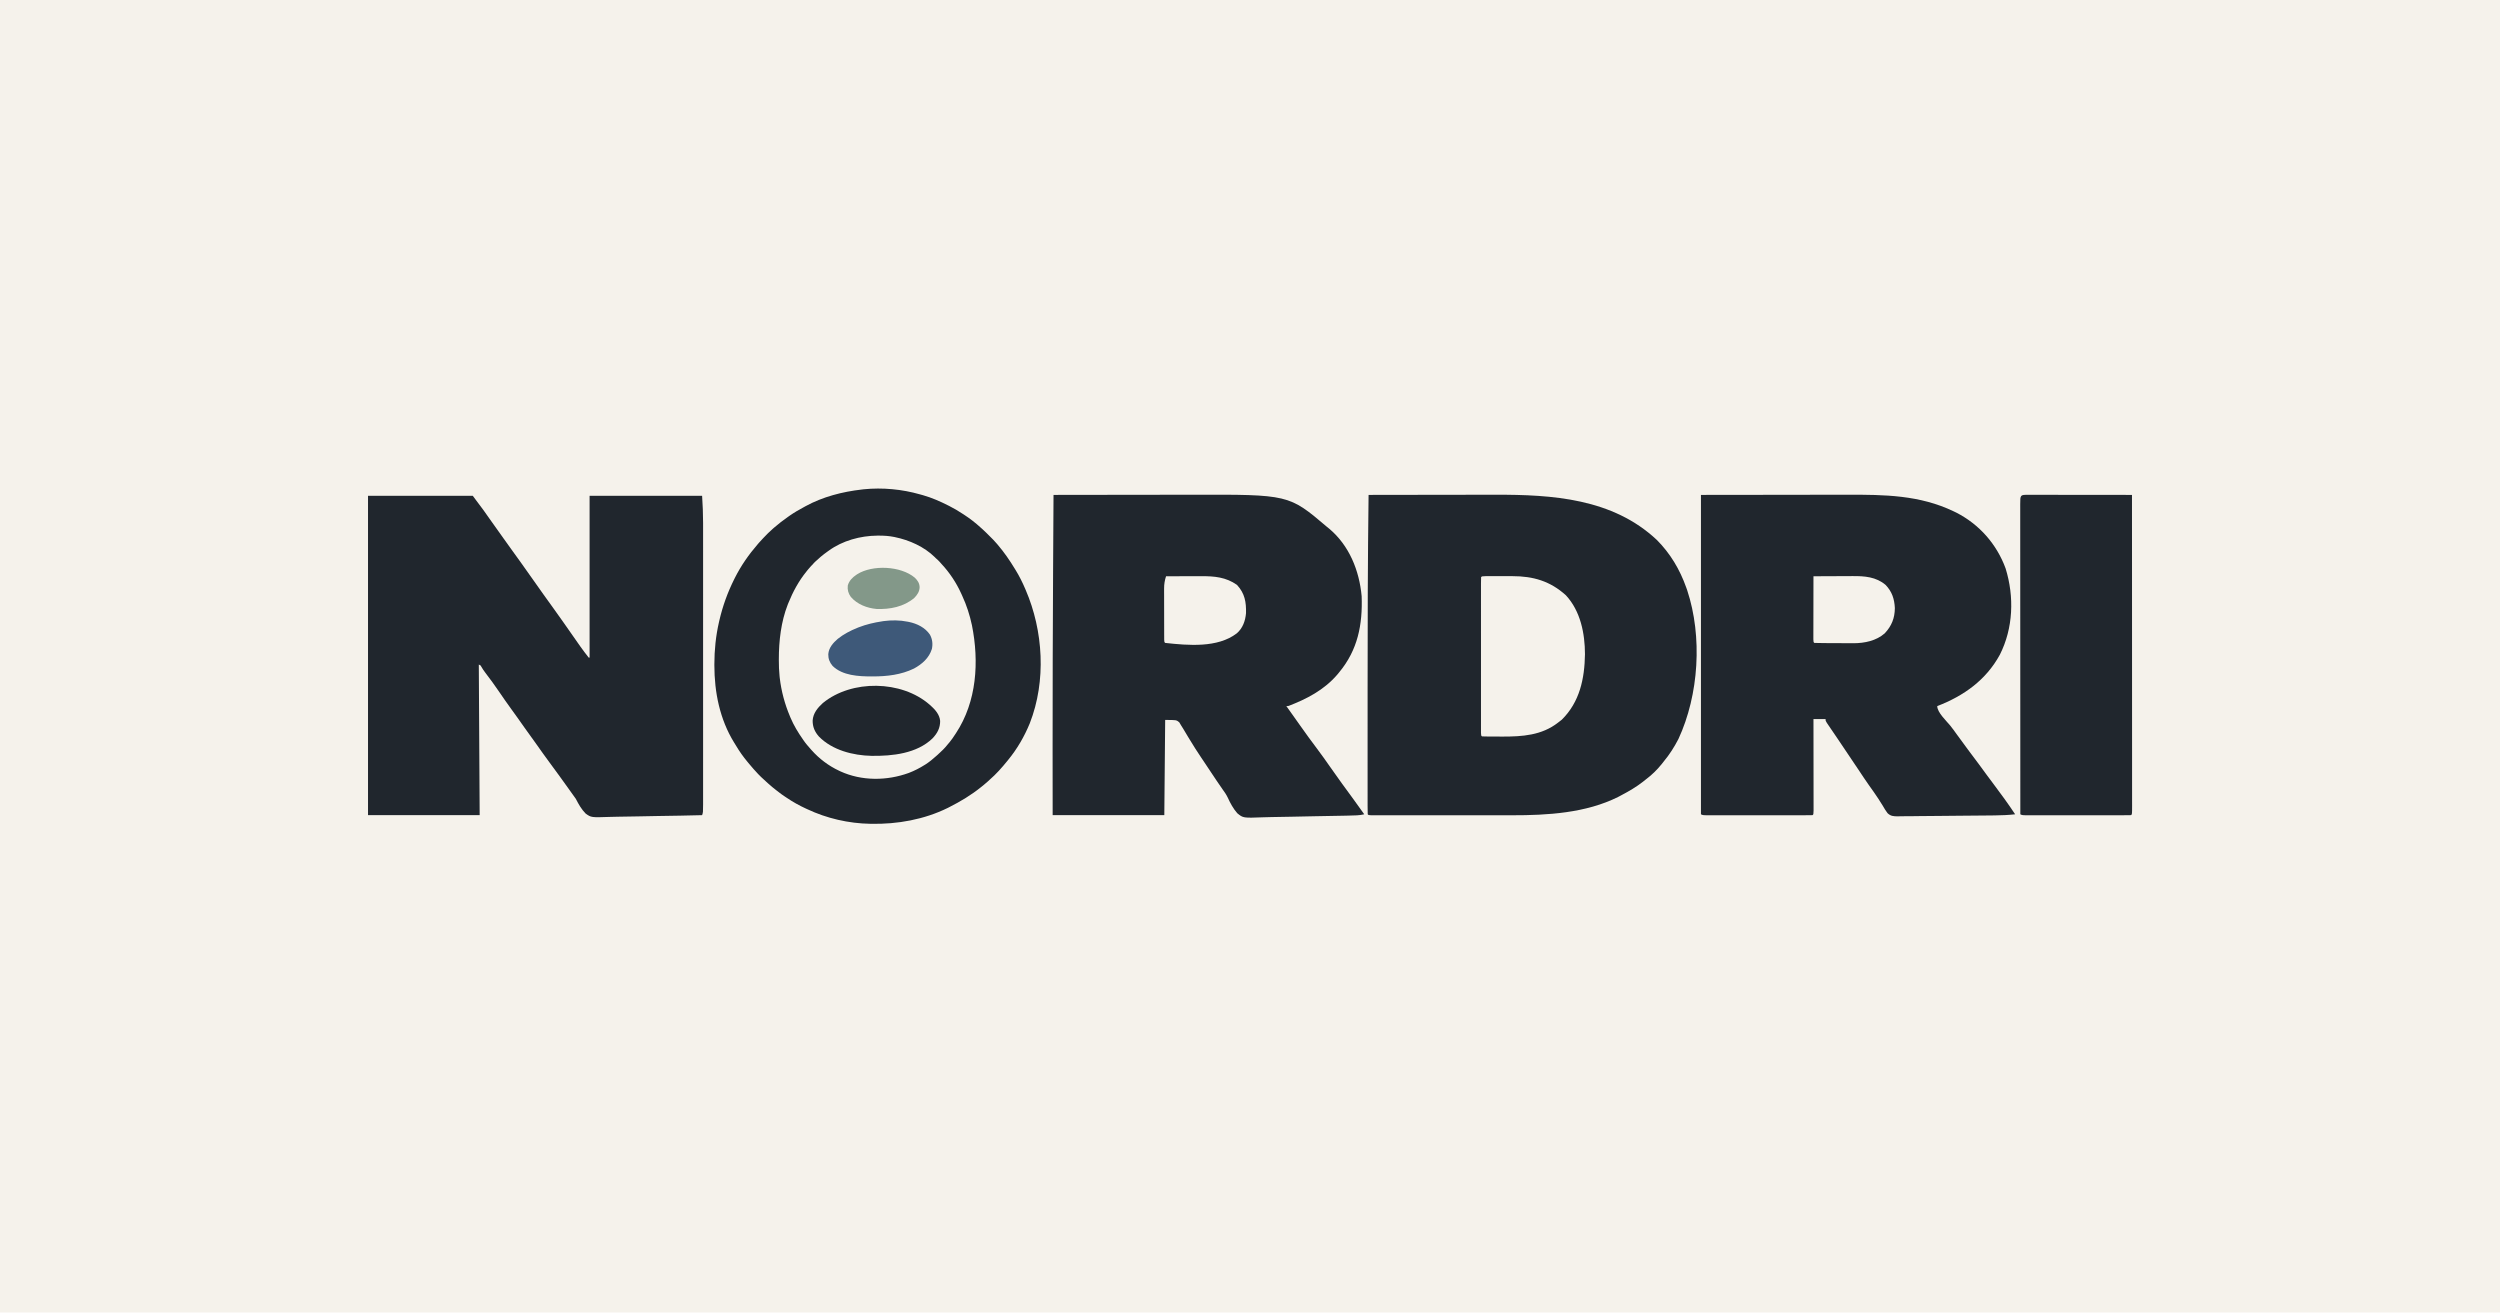
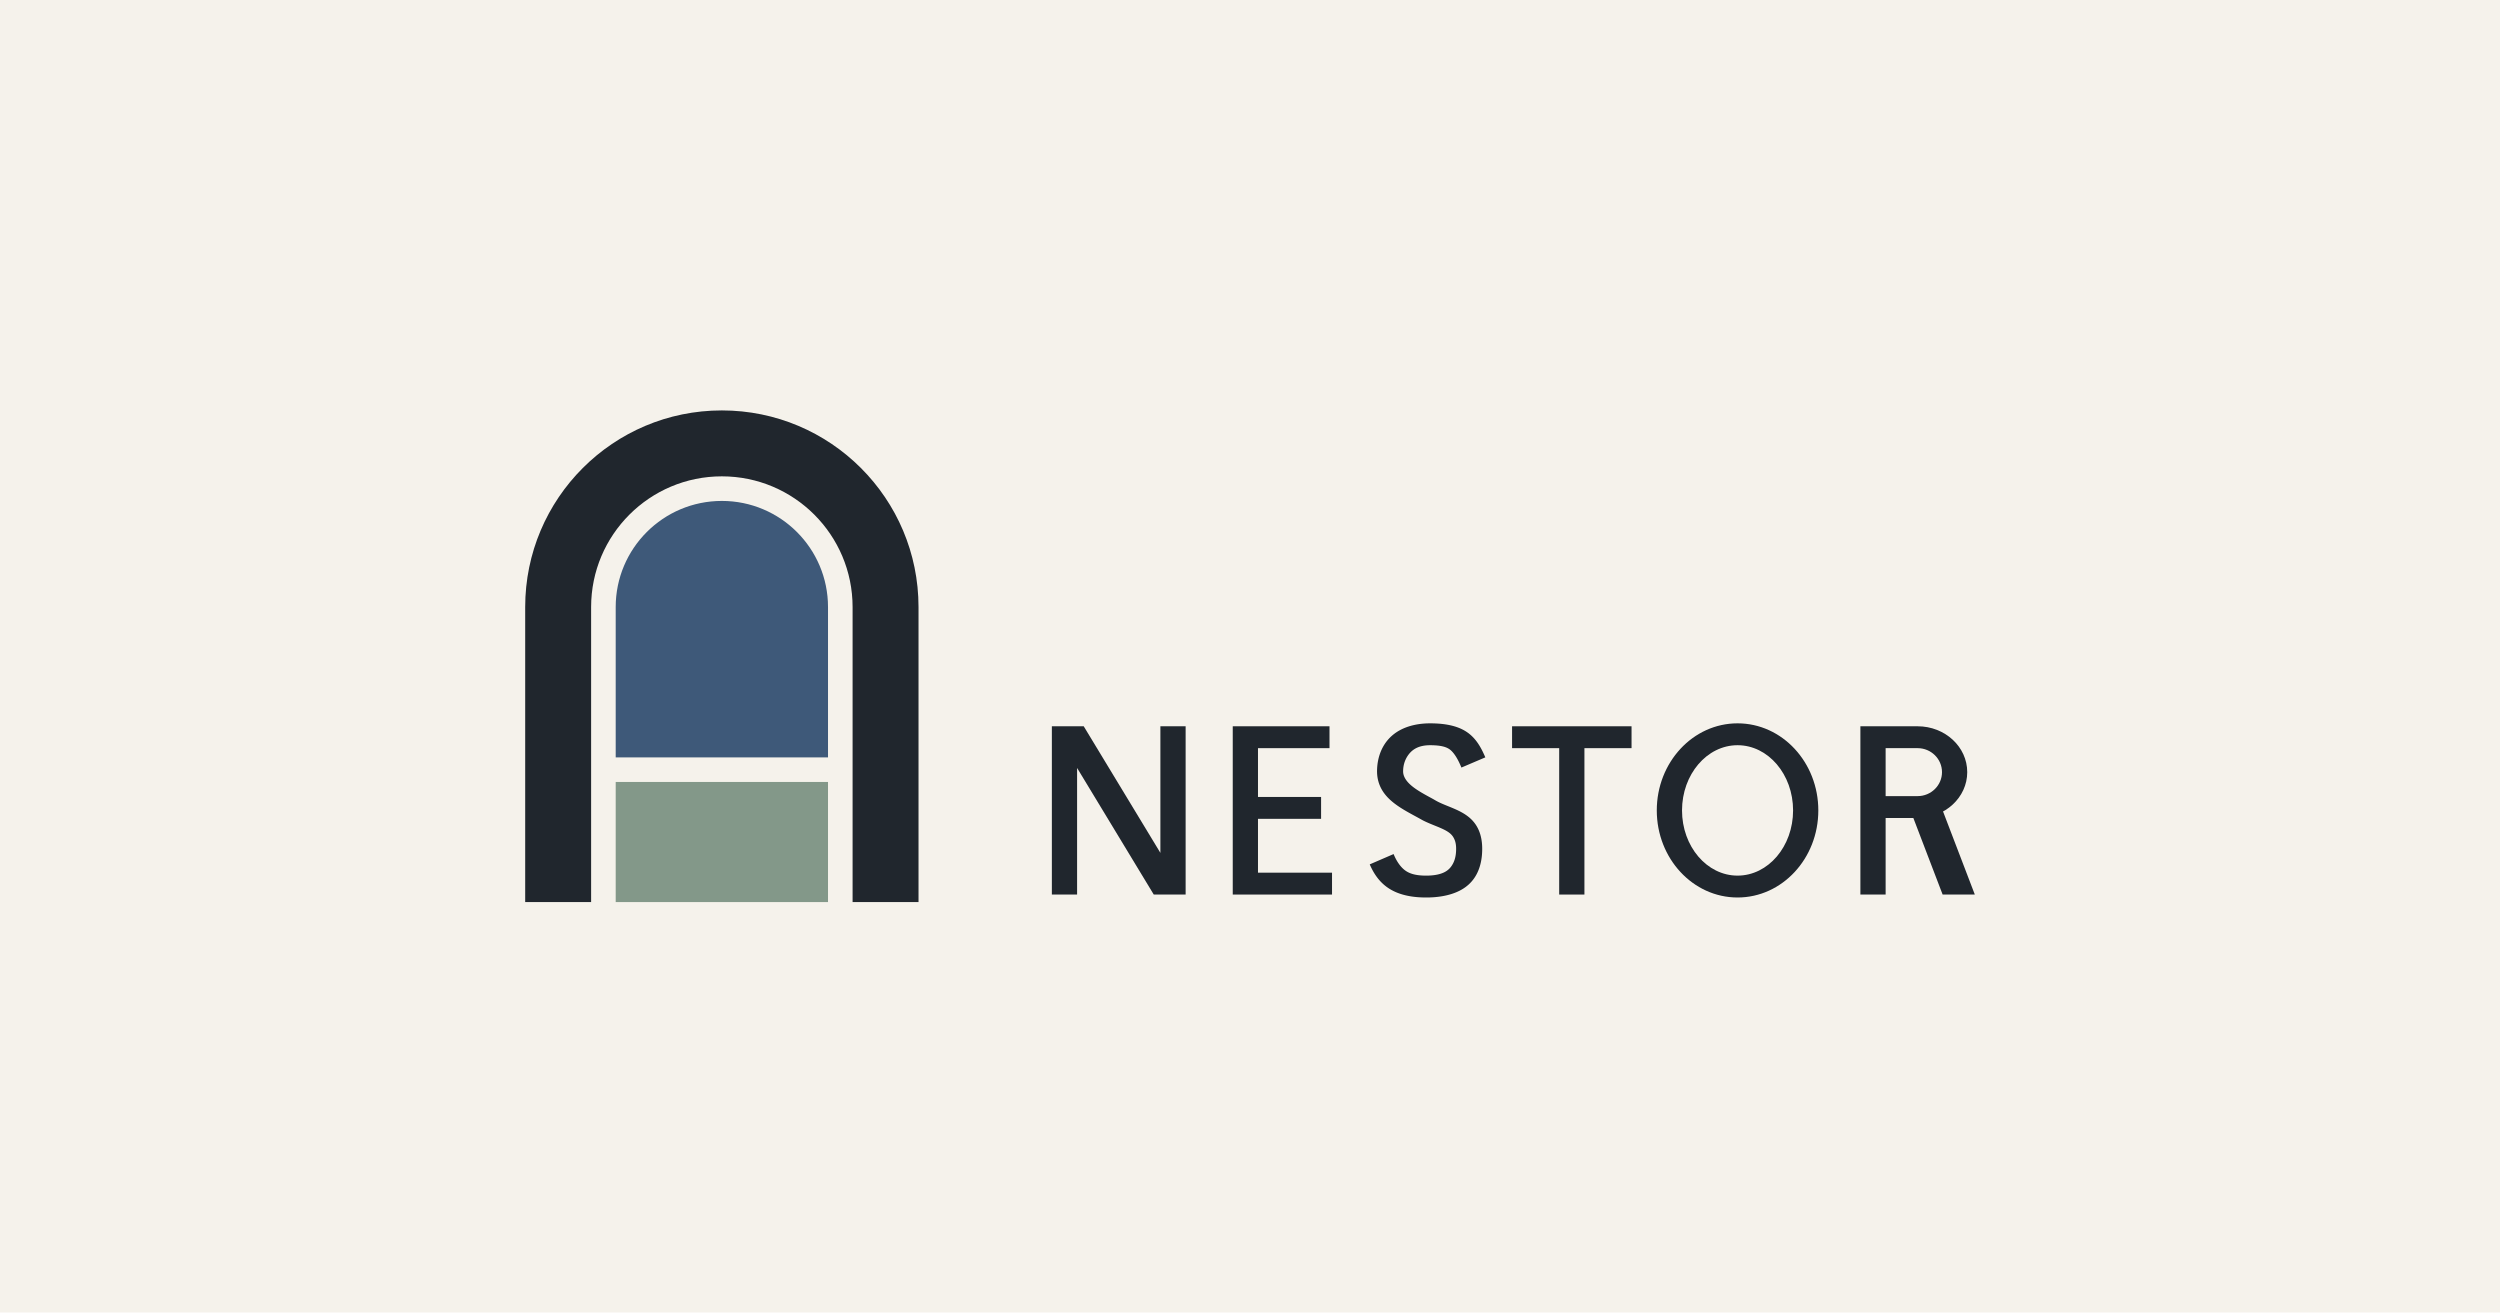
<svg xmlns="http://www.w3.org/2000/svg" width="1200" height="630" viewBox="0 0 1200 630">
  <rect width="1200" height="630" fill="#f5f2eb" />
-   <g transform="translate(170 228) scale(0.4154589) translate(-52 -152)">
-     <path d="M0 0 C39.93 0 79.86 0 121 0 C134.401 17.869 134.401 17.869 139.938 25.875 C145.531 33.928 151.229 41.898 156.984 49.836 C160.488 54.673 163.956 59.535 167.422 64.398 C170.348 68.486 173.299 72.555 176.25 76.625 C181.564 83.973 186.788 91.379 191.977 98.814 C199.112 109.034 206.384 119.151 213.688 129.25 C217.544 134.585 221.383 139.928 225.141 145.332 C247.302 177.13 247.302 177.13 255 187 C255.33 187 255.66 187 256 187 C256 125.29 256 63.58 256 0 C298.9 0 341.8 0 386 0 C386.654 10.469 387.145 20.732 387.127 31.191 C387.129 32.632 387.13 34.073 387.132 35.557 C387.136 40.337 387.133 45.118 387.129 49.898 C387.131 53.343 387.133 56.789 387.135 60.235 C387.139 69.556 387.138 78.877 387.134 88.199 C387.132 97.956 387.134 107.713 387.136 117.471 C387.138 134.887 387.135 152.304 387.129 169.72 C387.125 185.519 387.126 201.318 387.13 217.116 C387.136 235.48 387.138 253.843 387.135 272.207 C387.133 281.922 387.133 291.638 387.136 301.353 C387.139 310.473 387.137 319.593 387.131 328.713 C387.13 332.067 387.13 335.422 387.133 338.776 C387.135 343.337 387.132 347.898 387.127 352.46 C387.129 353.802 387.131 355.144 387.134 356.527 C387.114 365.658 387.114 365.658 386 369 C369.032 369.441 352.066 369.778 335.093 369.984 C327.211 370.083 319.333 370.217 311.453 370.433 C303.84 370.641 296.231 370.754 288.616 370.803 C285.719 370.838 282.822 370.906 279.926 371.009 C257.845 371.762 257.845 371.762 251.436 367.158 C246.449 362.114 243.272 356.273 240 350 C238.353 347.618 236.674 345.256 234.938 342.938 C234.147 341.826 233.357 340.715 232.543 339.57 C225.102 329.123 217.566 318.748 209.938 308.438 C204.531 301.117 199.243 293.723 194.016 286.273 C189.692 280.146 185.285 274.078 180.887 268.004 C178.191 264.265 175.542 260.501 172.914 256.715 C170.273 252.969 167.57 249.27 164.875 245.562 C160.29 239.234 155.822 232.844 151.438 226.375 C146.327 218.849 140.992 211.542 135.461 204.32 C133 201 133 201 130 196 C129.34 195.67 128.68 195.34 128 195 C128.33 252.42 128.66 309.84 129 369 C86.43 369 43.86 369 0 369 C0 247.23 0 125.46 0 0 Z " fill="#20262D" transform="translate(68,176)" />
-     <path d="M0 0 C34.299 -0.041 68.599 -0.083 103.938 -0.125 C114.726 -0.143 125.514 -0.161 136.629 -0.18 C149.909 -0.189 149.909 -0.189 156.147 -0.191 C160.459 -0.193 164.77 -0.2 169.081 -0.211 C211.814 -0.315 252.654 0.099 292 19 C293.007 19.482 294.014 19.964 295.051 20.461 C321.729 34.136 341.746 56.972 352 85 C362.1 117.705 360.87 153.963 345.312 184.688 C329.273 213.99 303.734 232.141 273 244 C273 251.307 283.503 260.984 288.059 266.574 C290.695 269.869 293.151 273.28 295.617 276.703 C304.056 288.38 312.677 299.923 321.336 311.438 C324.228 315.305 327.066 319.208 329.895 323.121 C332.459 326.627 335.073 330.094 337.688 333.562 C346.414 345.175 354.997 356.876 363 369 C355.174 369.906 347.465 370.199 339.599 370.288 C338.946 370.297 338.946 370.297 335.644 370.342 C323.692 370.496 311.74 370.584 299.788 370.652 C291.769 370.698 283.751 370.766 275.732 370.885 C267.96 370.999 260.188 371.06 252.414 371.083 C249.457 371.1 246.499 371.137 243.542 371.194 C239.407 371.269 235.277 371.275 231.142 371.265 C230.533 371.284 230.533 371.284 227.452 371.38 C222.407 371.306 219.278 371.216 215.526 367.646 C213.459 364.846 211.702 362.034 210 359 C208.923 357.288 207.841 355.579 206.75 353.875 C206.187 352.974 205.623 352.073 205.043 351.145 C201.496 345.685 197.672 340.42 193.902 335.113 C190.16 329.81 186.572 324.418 183 319 C174.755 306.574 166.443 294.196 158.037 281.878 C156.021 278.921 154.01 275.961 152 273 C151.623 272.448 151.623 272.448 149.714 269.657 C148.981 268.575 148.248 267.493 147.492 266.379 C146.823 265.396 146.154 264.413 145.464 263.401 C144 261 144 261 144 259 C139.38 259 134.76 259 130 259 C130.002 260.376 130.004 261.752 130.007 263.169 C130.027 276.104 130.042 289.04 130.052 301.975 C130.057 308.626 130.064 315.277 130.075 321.927 C130.086 328.34 130.092 334.753 130.095 341.165 C130.097 343.618 130.1 346.07 130.106 348.523 C130.113 351.945 130.114 355.367 130.114 358.789 C130.116 360.741 130.118 362.693 130.12 364.704 C130 369 130 369 129 370 C125.081 370.101 121.179 370.136 117.26 370.129 C116.642 370.13 116.642 370.13 113.516 370.135 C109.408 370.139 105.3 370.136 101.191 370.133 C98.35 370.133 95.509 370.134 92.668 370.136 C86.703 370.137 80.739 370.135 74.774 370.13 C67.112 370.125 59.451 370.128 51.789 370.134 C45.918 370.138 40.048 370.136 34.178 370.134 C31.352 370.133 28.526 370.134 25.701 370.136 C21.757 370.139 17.813 370.135 13.869 370.129 C13.28 370.13 13.28 370.13 10.297 370.136 C2.229 370.114 2.229 370.114 0 369 C0 247.23 0 125.46 0 0 Z M130 94 C129.975 104.805 129.957 115.61 129.945 126.416 C129.94 130.095 129.933 133.774 129.925 137.454 C129.912 142.728 129.907 148.003 129.902 153.277 C129.897 154.935 129.892 156.592 129.887 158.299 C129.887 159.821 129.887 161.342 129.886 162.91 C129.884 164.258 129.882 165.606 129.88 166.994 C130 170 130 170 131 171 C134.908 171.127 138.798 171.189 142.707 171.203 C143.302 171.206 143.302 171.206 146.316 171.22 C148.849 171.23 151.382 171.236 153.915 171.24 C157.758 171.25 161.6 171.281 165.443 171.312 C167.906 171.319 170.369 171.324 172.832 171.328 C173.97 171.34 175.108 171.353 176.28 171.366 C189.073 171.331 202.542 168.581 212.391 159.891 C220.314 151.38 223.909 142.419 224.035 130.758 C223.53 120.293 220.796 111.812 213.398 104.043 C202.36 94.641 189.028 93.689 175.117 93.805 C173.822 93.808 172.526 93.81 171.192 93.813 C167.086 93.824 162.981 93.849 158.875 93.875 C156.078 93.885 153.281 93.894 150.484 93.902 C143.656 93.924 136.828 93.959 130 94 Z " fill="#20262D" transform="translate(1608,175)" />
-     <path d="M0 0 C25.541 -0.047 51.083 -0.082 76.624 -0.104 C88.487 -0.114 100.349 -0.128 112.212 -0.151 C122.567 -0.171 132.922 -0.184 143.277 -0.188 C148.746 -0.191 154.214 -0.197 159.683 -0.211 C271.906 -0.502 271.906 -0.502 316 37 C316.797 37.639 317.593 38.279 318.414 38.938 C341.739 58.486 353.261 87.4 356 117 C357.175 149.854 351.552 179.086 330 205 C329.242 205.922 328.484 206.843 327.703 207.793 C312.513 225.391 292.478 235.874 271 244 C270.34 244 269.68 244 269 244 C269.291 244.407 269.291 244.407 270.766 246.465 C275.576 253.189 280.364 259.928 285.125 266.688 C291.492 275.712 297.962 284.63 304.625 293.438 C309.808 300.329 314.788 307.347 319.711 314.424 C328.384 326.885 337.352 339.131 346.344 351.363 C350.612 357.207 354.809 363.101 359 369 C353.359 370.41 347.718 370.33 341.932 370.479 C340.59 370.516 339.248 370.553 337.866 370.591 C325.475 370.916 313.082 371.116 300.687 371.274 C292.364 371.383 284.047 371.535 275.726 371.79 C267.675 372.036 259.628 372.167 251.573 372.221 C248.511 372.261 245.45 372.341 242.391 372.462 C219.065 373.349 219.065 373.349 212.263 367.746 C207.529 362.282 204.278 356.241 201.286 349.694 C199.595 346.151 197.443 343.055 195.121 339.898 C190.666 333.541 186.357 327.092 182.062 320.625 C180.574 318.388 179.086 316.151 177.598 313.914 C176.848 312.785 176.099 311.656 175.327 310.493 C173.749 308.125 172.163 305.761 170.569 303.403 C166.168 296.873 161.934 290.291 157.887 283.535 C157.458 282.837 157.458 282.837 155.291 279.307 C153.532 276.44 151.809 273.551 150.119 270.643 C149.259 269.267 148.398 267.89 147.512 266.473 C146.764 265.228 146.016 263.982 145.245 262.699 C142 260 142 260 129 260 C128.835 278.15 128.835 278.15 128 370 C85.43 370 42.86 370 -1 370 C-1.028 345.271 -1.051 320.542 -1.062 295.812 C-1.063 293.926 -1.064 292.04 -1.065 290.097 C-1.092 222.626 -0.866 155.158 -0.5 87.688 C-0.494 86.584 -0.488 85.481 -0.482 84.344 C-0.33 56.229 -0.169 28.115 0 0 Z M130 94 C128.437 98.85 127.751 103.023 127.757 108.113 C127.754 109.49 127.751 110.868 127.748 112.288 C127.755 113.758 127.762 115.228 127.77 116.742 C127.77 118.261 127.77 119.781 127.771 121.346 C127.774 124.548 127.782 127.751 127.794 130.953 C127.813 135.878 127.815 140.802 127.814 145.727 C127.819 148.836 127.825 151.945 127.832 155.055 C127.833 156.537 127.834 158.019 127.835 159.546 C127.842 160.905 127.848 162.264 127.855 163.664 C127.859 164.866 127.862 166.068 127.866 167.307 C128 170 128 170 129 171 C155.512 173.907 189.53 176.953 211.652 159.996 C218.613 154.078 221.586 145.585 222.391 136.672 C222.693 123.751 221.019 113.854 212 104 C199.22 94.969 185.807 93.832 170.625 93.902 C170.042 93.903 170.042 93.903 167.094 93.907 C163.396 93.912 159.698 93.925 156 93.938 C153.483 93.943 150.966 93.947 148.449 93.951 C142.299 93.962 136.15 93.979 130 94 Z " fill="#20262D" transform="translate(860,175)" />
-     <path d="M0 0 C23.342 -0.047 46.684 -0.082 70.026 -0.104 C80.868 -0.114 91.709 -0.128 102.551 -0.151 C112.015 -0.171 121.48 -0.184 130.944 -0.188 C135.942 -0.191 140.94 -0.198 145.937 -0.211 C212.378 -0.386 281.94 4.06 333 52 C348.567 67.587 359.663 86.243 367 107 C367.366 108.029 367.732 109.057 368.109 110.117 C385.857 163.769 381.678 230.952 358 282 C353.157 291.318 347.743 299.932 341 308 C340.252 308.953 339.505 309.905 338.734 310.887 C333.11 317.934 327.174 323.567 320 329 C319.538 329.369 319.538 329.369 317.199 331.238 C309.294 337.432 300.879 342.333 292 347 C290.864 347.607 289.729 348.214 288.559 348.84 C251.147 367.609 206.689 370.18 165.649 370.129 C164.746 370.13 164.746 370.13 160.177 370.135 C155.3 370.138 150.424 370.138 145.547 370.134 C140.421 370.132 135.295 370.134 130.17 370.136 C121.59 370.138 113.01 370.135 104.43 370.13 C94.504 370.125 84.579 370.127 74.653 370.132 C66.106 370.137 57.558 370.137 49.011 370.135 C43.916 370.133 38.82 370.133 33.725 370.136 C28.071 370.139 22.417 370.135 16.763 370.129 C15.069 370.131 13.376 370.133 11.631 370.136 C10.104 370.133 8.576 370.13 7.002 370.127 C6.334 370.127 6.334 370.127 2.954 370.126 C0 370 0 370 -1 369 C-1.1 365.811 -1.126 362.62 -1.127 359.43 C-1.129 358.411 -1.13 357.391 -1.132 356.341 C-1.136 352.893 -1.133 349.444 -1.129 345.995 C-1.131 343.53 -1.133 341.065 -1.135 338.6 C-1.139 331.847 -1.137 325.095 -1.134 318.343 C-1.132 311.182 -1.134 304.021 -1.136 296.861 C-1.138 284.725 -1.135 272.589 -1.13 260.453 C-1.126 248.207 -1.125 235.961 -1.13 223.715 C-1.16 149.137 -0.944 74.572 0 0 Z M130 95 C129.901 97.352 129.874 99.707 129.873 102.061 C129.87 103.601 129.867 105.14 129.864 106.727 C129.866 108.433 129.869 110.139 129.871 111.896 C129.869 113.68 129.867 115.463 129.865 117.301 C129.862 122.208 129.863 127.115 129.866 132.021 C129.868 137.145 129.866 142.268 129.864 147.391 C129.862 155.996 129.865 164.601 129.87 173.207 C129.875 183.17 129.873 193.134 129.868 203.098 C129.863 211.637 129.863 220.175 129.865 228.714 C129.867 233.82 129.867 238.927 129.864 244.034 C129.861 249.724 129.865 255.414 129.871 261.104 C129.869 262.81 129.867 264.516 129.864 266.273 C129.867 267.813 129.87 269.353 129.873 270.939 C129.873 272.286 129.874 273.634 129.874 275.022 C130 278 130 278 131 279 C137.12 279.262 143.25 279.185 149.375 279.188 C150.223 279.194 150.223 279.194 154.516 279.225 C177.732 279.251 200.113 277.813 219 263 C220.382 261.928 221.764 260.855 223.188 259.75 C243.956 239.322 249.584 212.256 250.007 184.027 C249.953 159.987 244.824 134.181 228 116 C209.825 99.539 190.242 93.882 166.094 93.867 C165.591 93.867 165.591 93.867 163.046 93.864 C160.938 93.864 158.83 93.865 156.723 93.87 C153.482 93.875 150.241 93.87 147 93.863 C144.948 93.864 142.896 93.865 140.844 93.867 C138.979 93.868 137.114 93.869 135.193 93.871 C131 94 131 94 130 95 Z " fill="#20262D" transform="translate(1224,175)" />
-     <path d="M0 0 C1.193 0.004 2.387 0.007 3.616 0.011 C4.865 0.011 6.113 0.011 7.4 0.01 C11.55 0.011 15.7 0.019 19.85 0.027 C22.719 0.029 25.587 0.03 28.455 0.031 C36.023 0.035 43.59 0.045 51.157 0.056 C58.872 0.066 66.587 0.071 74.301 0.076 C89.452 0.086 104.602 0.103 119.753 0.124 C119.775 47.116 119.793 94.107 119.804 141.099 C119.805 146.64 119.806 152.182 119.807 157.723 C119.808 158.275 119.808 158.275 119.808 161.067 C119.813 178.956 119.821 196.844 119.83 214.733 C119.839 233.075 119.845 251.416 119.847 269.757 C119.848 281.084 119.852 292.412 119.86 303.739 C119.866 312.409 119.867 321.079 119.866 329.749 C119.866 333.317 119.868 336.886 119.872 340.454 C119.877 345.301 119.876 350.148 119.873 354.995 C119.874 355.712 119.874 355.712 119.882 359.337 C119.867 369.01 119.867 369.01 118.753 370.124 C114.864 370.225 110.993 370.261 107.104 370.254 C105.878 370.256 104.653 370.257 103.39 370.259 C99.314 370.264 95.238 370.261 91.163 370.257 C88.344 370.258 85.525 370.259 82.706 370.26 C76.789 370.262 70.871 370.259 64.954 370.255 C57.353 370.249 49.751 370.252 42.15 370.258 C36.326 370.262 30.502 370.261 24.678 370.258 C21.875 370.258 19.072 370.258 16.268 370.261 C12.355 370.263 8.443 370.259 4.53 370.254 C3.361 370.256 2.191 370.258 0.986 370.26 C-7.019 370.239 -7.019 370.239 -9.247 369.124 C-9.27 322.26 -9.288 275.396 -9.299 228.532 C-9.3 223.006 -9.301 217.479 -9.302 211.953 C-9.303 211.403 -9.303 211.403 -9.303 208.619 C-9.308 190.778 -9.315 172.938 -9.325 155.097 C-9.334 136.806 -9.34 118.514 -9.342 100.223 C-9.343 88.926 -9.347 77.63 -9.355 66.333 C-9.361 57.687 -9.362 49.04 -9.361 40.393 C-9.361 36.835 -9.363 33.276 -9.367 29.718 C-9.372 24.884 -9.37 20.05 -9.368 15.215 C-9.371 13.786 -9.374 12.357 -9.377 10.885 C-9.36 0.012 -9.36 0.012 0 0 Z " fill="#20262D" transform="translate(1986.247,174.8756)" />
-     <g transform="translate(468.25 168) scale(0.3760933)">
-       <g transform="translate(-126 -120)">
-         <path d="M0 0 C3.014 0.865 6.04 1.691 9.066 2.513 C35.801 10.113 61.524 21.409 86.285 33.942 C87.253 34.424 88.221 34.905 89.218 35.401 C103.861 42.692 117.632 50.944 131.285 59.942 C131.842 60.301 131.842 60.301 134.66 62.114 C152.694 73.836 170.069 87.176 185.879 101.747 C187.877 103.57 189.916 105.35 191.965 107.117 C196.059 110.742 199.952 114.48 203.82 118.345 C205.207 119.73 206.593 121.115 208.021 122.542 C208.732 123.255 209.443 123.968 210.176 124.703 C212.342 126.874 214.514 129.04 216.686 131.206 C218.071 132.592 219.456 133.979 220.883 135.407 C222.136 136.661 223.389 137.916 224.68 139.208 C228.353 143.012 231.835 146.936 235.285 150.942 C236.154 151.941 237.023 152.94 237.918 153.97 C257.958 177.371 275.374 202.604 291.285 228.942 C291.649 229.524 291.649 229.524 293.488 232.47 C304.982 251.051 314.734 270.857 323.285 290.942 C323.492 291.421 323.492 291.421 324.536 293.841 C378.262 418.87 388.117 572.094 337.075 702.979 C320.535 743.445 298.113 782.185 270.285 815.942 C269.95 816.358 269.95 816.358 268.254 818.462 C251.491 839.203 233.517 859.512 213.285 876.942 C211.323 878.751 209.365 880.564 207.41 882.38 C203.069 886.369 198.659 890.17 194.016 893.802 C191.982 895.396 189.966 897.015 187.961 898.646 C157.451 923.417 124.261 943.235 89.285 960.942 C87.774 961.711 86.264 962.479 84.707 963.271 C12.166 998.9 -69.381 1013.402 -149.715 1011.942 C-150.742 1011.928 -151.769 1011.914 -152.828 1011.9 C-219.126 1010.845 -286.758 995.313 -346.715 966.942 C-348.108 966.311 -349.502 965.679 -350.938 965.028 C-371.396 955.675 -391.206 944.519 -409.824 931.899 C-411.761 930.588 -413.709 929.294 -415.668 928.017 C-422.153 923.781 -428.334 919.269 -434.438 914.501 C-436.578 912.83 -438.731 911.176 -440.898 909.54 C-449.503 903.042 -457.641 896.085 -465.715 888.942 C-466.588 888.172 -467.46 887.401 -468.359 886.606 C-481.748 874.661 -494.977 862.533 -506.715 848.942 C-508.337 847.169 -509.962 845.398 -511.59 843.63 C-515.703 839.119 -519.614 834.49 -523.445 829.739 C-525.768 826.877 -528.145 824.067 -530.527 821.255 C-543.54 805.644 -555.33 788.998 -565.621 771.478 C-567.483 768.334 -569.428 765.266 -571.402 762.192 C-615.316 690.931 -631.917 607.83 -631.965 525.005 C-631.966 523.947 -631.966 522.89 -631.967 521.8 C-631.923 477.96 -627.554 434.682 -617.715 391.942 C-617.406 390.587 -617.097 389.231 -616.779 387.834 C-606.48 343.194 -591.23 300.867 -570.715 259.942 C-570.2 258.909 -569.684 257.876 -569.153 256.812 C-550.234 219.066 -526.313 184.839 -498.715 152.942 C-497.56 151.602 -496.405 150.261 -495.215 148.88 C-486.888 139.513 -478.313 130.442 -469.465 121.567 C-468.625 120.723 -467.786 119.879 -466.921 119.01 C-462.014 114.114 -456.984 109.453 -451.715 104.942 C-451.168 104.466 -451.168 104.466 -448.398 102.056 C-434.686 90.225 -420.605 79.255 -405.715 68.942 C-404.102 67.8 -402.49 66.658 -400.828 65.481 C-386.767 55.639 -371.814 47.073 -356.715 38.942 C-355.052 38.021 -353.389 37.099 -351.676 36.149 C-298.522 7.114 -238.561 -8.2 -178.715 -15.058 C-176.841 -15.284 -174.966 -15.511 -173.035 -15.745 C-115.564 -21.549 -55.415 -15.897 0 0 Z M-280.715 172.942 C-281.606 173.574 -282.496 174.206 -283.414 174.856 C-286.205 176.855 -288.963 178.891 -291.715 180.942 C-292.745 181.703 -293.775 182.463 -294.836 183.247 C-301.855 188.522 -308.367 194.144 -314.742 200.181 C-316.736 202.033 -318.785 203.826 -320.883 205.56 C-324.588 208.677 -327.547 212.283 -330.715 215.942 C-332.014 217.221 -333.314 218.5 -334.652 219.817 C-338.218 223.438 -341.427 227.154 -344.547 231.161 C-346.04 233.077 -347.56 234.972 -349.102 236.849 C-372.794 266.03 -390.731 299.189 -404.715 333.942 C-405.352 335.498 -405.988 337.054 -406.645 338.657 C-427.232 391.454 -433.928 450.245 -433.902 506.505 C-433.902 507.504 -433.902 508.503 -433.902 509.533 C-433.881 525.744 -433.415 541.816 -431.715 557.942 C-431.52 559.827 -431.326 561.712 -431.125 563.653 C-426.314 604.477 -415.72 644.102 -399.715 681.942 C-399.154 683.297 -398.593 684.652 -398.016 686.048 C-387.952 709.811 -374.566 731.895 -359.715 752.942 C-359.091 753.863 -358.467 754.783 -357.824 755.731 C-351.243 765.419 -343.477 774.193 -335.715 782.942 C-335.372 783.332 -335.372 783.332 -333.637 785.302 C-309.832 812.103 -281.179 833.719 -248.715 848.942 C-248.103 849.234 -248.103 849.234 -245.004 850.708 C-179.335 880.767 -102.101 880.168 -34.852 855.716 C-17.637 849.192 -1.294 840.728 14.285 830.942 C15.333 830.29 16.381 829.638 17.461 828.966 C28.813 821.658 39.253 812.954 49.285 803.942 C50.708 802.705 52.131 801.467 53.598 800.192 C64.788 790.079 76.085 779.431 85.301 767.462 C86.996 765.309 88.803 763.244 90.629 761.2 C96.861 753.942 101.989 745.893 107.285 737.942 C108.253 736.496 109.221 735.05 110.219 733.56 C174.397 636.155 181.651 513.877 159.285 401.942 C152.596 370.686 142.981 340.578 129.509 311.584 C128.409 309.21 127.339 306.821 126.273 304.431 C111.226 271.212 90.597 240.171 65.711 213.556 C63.616 211.299 61.599 208.97 59.598 206.63 C56.073 202.706 52.283 199.378 48.285 195.942 C47.215 194.848 46.145 193.754 45.043 192.626 C12.392 160.62 -33.006 140.371 -77.277 131.255 C-77.768 131.153 -77.768 131.153 -80.248 130.64 C-95.515 127.635 -110.606 126.577 -126.152 126.63 C-127.908 126.636 -129.663 126.641 -131.472 126.647 C-183.532 127.13 -238.222 142.003 -280.715 172.942 Z " fill="#20262D" transform="translate(757.7148,137.0576)" />
-         <path d="M0 0 C1.048 0.915 2.096 1.83 3.176 2.773 C17.03 15.205 30.679 30.489 32.336 49.945 C32.538 71.606 23.634 88.148 8.812 103.625 C-39.315 150.213 -114.455 158.07 -178.058 157.232 C-235.052 156.161 -298.927 139.866 -340 98 C-352.909 83.479 -359.568 68.063 -359.312 48.609 C-357.795 26.219 -343.998 9.511 -328 -5 C-239.592 -77.517 -86.236 -75.405 0 0 Z " fill="#20262D" transform="translate(787,783)" />
-         <path d="M0 0 C1.428 0.267 2.857 0.534 4.328 0.809 C29.59 6.052 54.279 18.099 69 40 C76.527 53.714 78.236 68.527 74.973 83.812 C66.383 111.605 44.875 130.442 20 144 C-19.596 163.209 -62.669 168.228 -106.125 168.25 C-107.331 168.251 -108.537 168.251 -109.779 168.252 C-150.041 168.216 -199.427 165.877 -230 136 C-239.241 125.218 -243.544 113.944 -243.309 99.91 C-241.743 80.076 -228.669 65.283 -214.188 52.812 C-196.151 38.379 -175.383 27.604 -154 19 C-152.619 18.441 -151.239 17.881 -149.816 17.305 C-126.609 8.328 -102.555 2.72 -78 -1 C-76.469 -1.246 -74.937 -1.492 -73.359 -1.746 C-49.569 -4.928 -23.544 -4.839 0 0 Z " fill="#3E5979" transform="translate(719,528)" />
-         <path d="M0 0 C8.911 8.602 14.379 16.508 15.055 29.078 C14.764 42.793 8.06 52.648 -1.258 62.266 C-33.291 89.688 -76.269 97.842 -117.258 96.266 C-146.744 93.619 -176.619 82.097 -196.258 59.266 C-204.094 48.432 -207.23 37.334 -205.633 24.078 C-201.451 9.441 -191.562 -0.475 -179.258 -8.734 C-178.344 -9.352 -177.43 -9.969 -176.488 -10.605 C-129.772 -39.942 -43.154 -36.221 0 0 Z " fill="#839889" transform="translate(741.2578,392.7344)" />
-       </g>
-     </g>
+   <g transform="translate(252.0904 197) scale(0.2681818) translate(-160 -72)">
+     <path d="M160 952 L160 424 A352 352 0 0 1 864 424 L864 952 L746 952 L746 424 A234 234 0 0 0 278 424 L278 952 Z" fill="#20262D" />
+     <path d="M322 693 L322 424 A190 190 0 0 1 702 424 L702 693 Z" fill="#3E5979" />
+     <path d="M322 737 L702 737 L702 952 L322 952 Z" fill="#839889" />
+   </g>
+   <g transform="translate(504.8904 347) scale(0.2019231) translate(0 0)">
+     <path d="M0 408 L0 8 L75.76 8 L258 308.93 L258 8 L318 8 L318 408 L242.24 408 L60 107.07 L60 408 Z" fill="#20262D" />
+     <path d="M430 8 L660 8 L660 60 L490 60 L490 176 L640 176 L640 228 L490 228 L490 356 L666 356 L666 408 L430 408 Z" fill="#20262D" />
+     <path d="M1030.4 81.88 L1028.93 78.45 L1027.32 74.84 L1025.63 71.21 L1023.86 67.55 L1021.99 63.88 L1020 60.18 L1017.89 56.47 L1015.63 52.74 L1013.21 49.02 L1010.61 45.3 L1007.81 41.62 L1004.8 37.98 L1001.57 34.43 L998.1 30.98 L994.41 27.67 L990.51 24.54 L986.42 21.61 L982.17 18.91 L977.8 16.46 L973.35 14.24 L968.86 12.27 L964.35 10.52 L959.85 8.99 L955.39 7.65 L950.96 6.48 L946.59 5.46 L942.27 4.59 L938 3.84 L933.79 3.2 L929.63 2.66 L925.51 2.21 L921.44 1.85 L917.41 1.56 L913.42 1.33 L909.47 1.17 L905.54 1.07 L901.65 1.01 L897.65 1 L893.52 1.08 L889.32 1.24 L885.1 1.5 L880.86 1.86 L876.59 2.32 L872.3 2.9 L868 3.59 L863.67 4.41 L859.33 5.36 L854.98 6.45 L850.63 7.68 L846.28 9.07 L841.93 10.63 L837.61 12.35 L833.32 14.27 L829.06 16.37 L824.87 18.66 L820.76 21.16 L816.73 23.86 L812.82 26.77 L809.04 29.88 L805.4 33.18 L801.93 36.67 L798.64 40.34 L795.54 44.16 L792.64 48.13 L789.94 52.23 L787.46 56.44 L785.18 60.75 L783.12 65.14 L781.26 69.59 L779.61 74.09 L778.16 78.64 L776.9 83.21 L775.83 87.8 L774.94 92.41 L774.22 97.01 L773.68 101.61 L773.29 106.21 L773.07 110.8 L773 115.56 L773.16 120.69 L773.63 126.03 L774.43 131.38 L775.56 136.7 L777.04 141.94 L778.84 147.05 L780.94 152 L783.33 156.75 L785.96 161.27 L788.79 165.55 L791.79 169.58 L794.93 173.37 L798.16 176.94 L801.46 180.29 L804.82 183.44 L808.21 186.42 L811.62 189.23 L815.04 191.9 L818.46 194.44 L821.88 196.87 L825.3 199.19 L828.7 201.43 L832.09 203.58 L835.46 205.66 L838.82 207.67 L842.16 209.63 L845.47 211.54 L848.77 213.4 L852.05 215.23 L855.3 217.02 L858.53 218.79 L861.73 220.53 L864.9 222.26 L868.04 223.96 L871.14 225.66 L874.21 227.35 L877.23 229.03 L880.3 230.74 L883.72 232.55 L887.45 234.35 L891.17 236.06 L894.84 237.68 L898.46 239.24 L902.03 240.73 L905.54 242.17 L908.98 243.57 L912.37 244.94 L915.68 246.29 L918.92 247.62 L922.08 248.96 L925.15 250.29 L928.13 251.64 L931 253 L933.77 254.39 L936.41 255.8 L938.91 257.25 L941.27 258.73 L943.47 260.24 L945.5 261.77 L947.35 263.33 L949.01 264.9 L950.49 266.47 L951.8 268.03 L952.95 269.57 L953.95 271.08 L954.85 272.58 L955.66 274.08 L956.41 275.59 L957.11 277.15 L957.77 278.78 L958.38 280.5 L958.94 282.33 L959.45 284.28 L959.89 286.35 L960.27 288.53 L960.57 290.83 L960.79 293.23 L960.93 295.72 L961 298.32 L960.99 301.04 L960.91 303.81 L960.77 306.54 L960.55 309.21 L960.27 311.83 L959.92 314.38 L959.49 316.85 L959 319.26 L958.44 321.58 L957.81 323.82 L957.13 325.98 L956.38 328.05 L955.58 330.04 L954.74 331.95 L953.84 333.79 L952.9 335.56 L951.9 337.28 L950.85 338.95 L949.74 340.59 L948.56 342.21 L947.29 343.79 L945.92 345.35 L944.43 346.88 L942.83 348.37 L941.11 349.81 L939.26 351.2 L937.28 352.53 L935.18 353.78 L932.96 354.96 L930.63 356.05 L928.2 357.06 L925.68 357.99 L923.07 358.83 L920.39 359.58 L917.63 360.26 L914.82 360.85 L911.95 361.36 L909.03 361.79 L906.07 362.16 L903.07 362.45 L900.04 362.68 L896.97 362.85 L893.88 362.95 L890.76 363 L887.63 362.99 L884.5 362.93 L881.41 362.81 L878.35 362.63 L875.32 362.39 L872.34 362.08 L869.41 361.7 L866.53 361.24 L863.7 360.71 L860.94 360.09 L858.25 359.39 L855.64 358.59 L853.1 357.72 L850.65 356.75 L848.3 355.69 L846.04 354.55 L843.87 353.32 L841.8 352.02 L839.83 350.64 L837.95 349.2 L836.15 347.69 L834.42 346.12 L832.76 344.49 L831.16 342.8 L829.6 341.05 L828.09 339.24 L826.62 337.37 L825.18 335.42 L823.77 333.41 L822.38 331.32 L821.03 329.16 L819.71 326.93 L818.42 324.62 L817.16 322.23 L815.93 319.78 L814.75 317.26 L813.59 314.68 L812.34 311.74 L755.66 336.26 L757.22 339.82 L759.03 343.68 L760.95 347.52 L762.99 351.35 L765.17 355.16 L767.49 358.95 L769.96 362.69 L772.59 366.39 L775.39 370.03 L778.35 373.58 L781.48 377.05 L784.78 380.4 L788.25 383.63 L791.88 386.71 L795.65 389.64 L799.56 392.39 L803.58 394.96 L807.7 397.34 L811.89 399.54 L816.14 401.55 L820.42 403.38 L824.73 405.03 L829.05 406.52 L833.36 407.85 L837.66 409.03 L841.94 410.08 L846.2 411 L850.43 411.81 L854.63 412.51 L858.8 413.1 L862.93 413.6 L867.04 414.02 L871.11 414.35 L875.16 414.61 L879.17 414.8 L883.15 414.92 L887.11 414.99 L891.06 415 L895.03 414.95 L899.01 414.84 L903.03 414.66 L907.06 414.42 L911.12 414.1 L915.2 413.7 L919.3 413.23 L923.44 412.66 L927.59 412.01 L931.78 411.25 L935.99 410.38 L940.23 409.4 L944.49 408.29 L948.78 407.04 L953.08 405.65 L957.39 404.09 L961.72 402.36 L966.03 400.43 L970.33 398.31 L974.59 395.96 L978.78 393.38 L982.9 390.56 L986.89 387.5 L990.75 384.19 L994.43 380.66 L997.9 376.9 L1001.16 372.95 L1004.17 368.83 L1006.93 364.56 L1009.43 360.19 L1011.68 355.73 L1013.68 351.21 L1015.45 346.65 L1016.98 342.09 L1018.31 337.52 L1019.44 332.96 L1020.39 328.43 L1021.17 323.93 L1021.8 319.46 L1022.28 315.04 L1022.63 310.65 L1022.86 306.3 L1022.98 301.99 L1022.99 297.63 L1022.88 293.15 L1022.61 288.57 L1022.18 283.92 L1021.55 279.19 L1020.72 274.39 L1019.64 269.54 L1018.3 264.65 L1016.67 259.75 L1014.73 254.86 L1012.45 250.04 L1009.85 245.34 L1006.93 240.79 L1003.7 236.47 L1000.22 232.4 L996.53 228.62 L992.68 225.14 L988.72 221.95 L984.72 219.04 L980.69 216.39 L976.68 213.97 L972.71 211.75 L968.78 209.7 L964.91 207.8 L961.11 206.03 L957.37 204.37 L953.7 202.79 L950.1 201.28 L946.57 199.83 L943.11 198.42 L939.72 197.05 L936.4 195.7 L933.16 194.36 L929.99 193.03 L926.91 191.7 L923.9 190.35 L920.99 188.99 L918.16 187.6 L915.44 186.19 L912.81 184.74 L910.27 183.25 L907.49 181.63 L904.37 179.9 L901.18 178.17 L898.04 176.46 L894.92 174.76 L891.85 173.07 L888.81 171.38 L885.81 169.7 L882.85 168.01 L879.94 166.32 L877.07 164.61 L874.25 162.9 L871.49 161.17 L868.79 159.43 L866.16 157.67 L863.59 155.89 L861.1 154.09 L858.69 152.27 L856.37 150.43 L854.15 148.57 L852.03 146.7 L850.03 144.81 L848.15 142.92 L846.39 141.02 L844.78 139.13 L843.3 137.26 L841.96 135.41 L840.77 133.6 L839.71 131.83 L838.78 130.1 L837.98 128.43 L837.28 126.8 L836.69 125.2 L836.19 123.62 L835.77 122.03 L835.44 120.42 L835.2 118.76 L835.05 117.04 L835 115.1 L835.04 112.78 L835.16 110.28 L835.36 107.82 L835.65 105.39 L836.02 103 L836.46 100.64 L836.99 98.33 L837.59 96.07 L838.26 93.86 L839.01 91.7 L839.82 89.59 L840.7 87.54 L841.64 85.53 L842.64 83.57 L843.7 81.67 L844.82 79.81 L846 77.99 L847.24 76.21 L848.55 74.47 L849.92 72.77 L851.38 71.11 L852.92 69.49 L854.54 67.92 L856.26 66.4 L858.07 64.93 L859.97 63.53 L861.98 62.2 L864.08 60.95 L866.28 59.78 L868.56 58.7 L870.93 57.71 L873.38 56.81 L875.91 56.01 L878.5 55.31 L881.16 54.71 L883.87 54.2 L886.63 53.78 L889.44 53.45 L892.28 53.22 L895.17 53.07 L898.11 53 L901.2 53.01 L904.39 53.06 L907.55 53.16 L910.67 53.32 L913.75 53.53 L916.78 53.8 L919.76 54.14 L922.68 54.55 L925.52 55.03 L928.29 55.6 L930.97 56.26 L933.54 57 L936 57.84 L938.34 58.78 L940.55 59.81 L942.62 60.93 L944.55 62.13 L946.35 63.41 L948.02 64.76 L949.59 66.18 L951.06 67.65 L952.48 69.18 L953.85 70.77 L955.2 72.44 L956.54 74.2 L957.88 76.05 L959.22 78.01 L960.56 80.07 L961.9 82.24 L963.24 84.52 L964.57 86.9 L965.89 89.39 L967.2 91.96 L968.49 94.62 L969.77 97.36 L971.04 100.17 L972.29 103.04 L973.6 106.12 Z" fill="#20262D" />
+     <path d="M1094 8 L1378 8 L1378 60 L1266 60 L1266 408 L1206 408 L1206 60 L1094 60 Z" fill="#20262D" />
+     <path d="M1822 208 A192 207 0 1 1 1438 208 A192 207 0 1 1 1822 208 Z M1762 208 A132 155 0 1 0 1498 208 A132 155 0 1 0 1762 208 Z" fill="#20262D" />
+     <path d="M1922 8 L2058 8 A118 109 0 0 1 2058 226 L1982 226 L1982 408 L1922 408 Z M1982 60 L1982 174 L2058 174 A58 57 0 0 0 2058 60 Z M2028 174 L2104.51 174 L2194 408 L2117.49 408 Z" fill="#20262D" />
  </g>
</svg>
